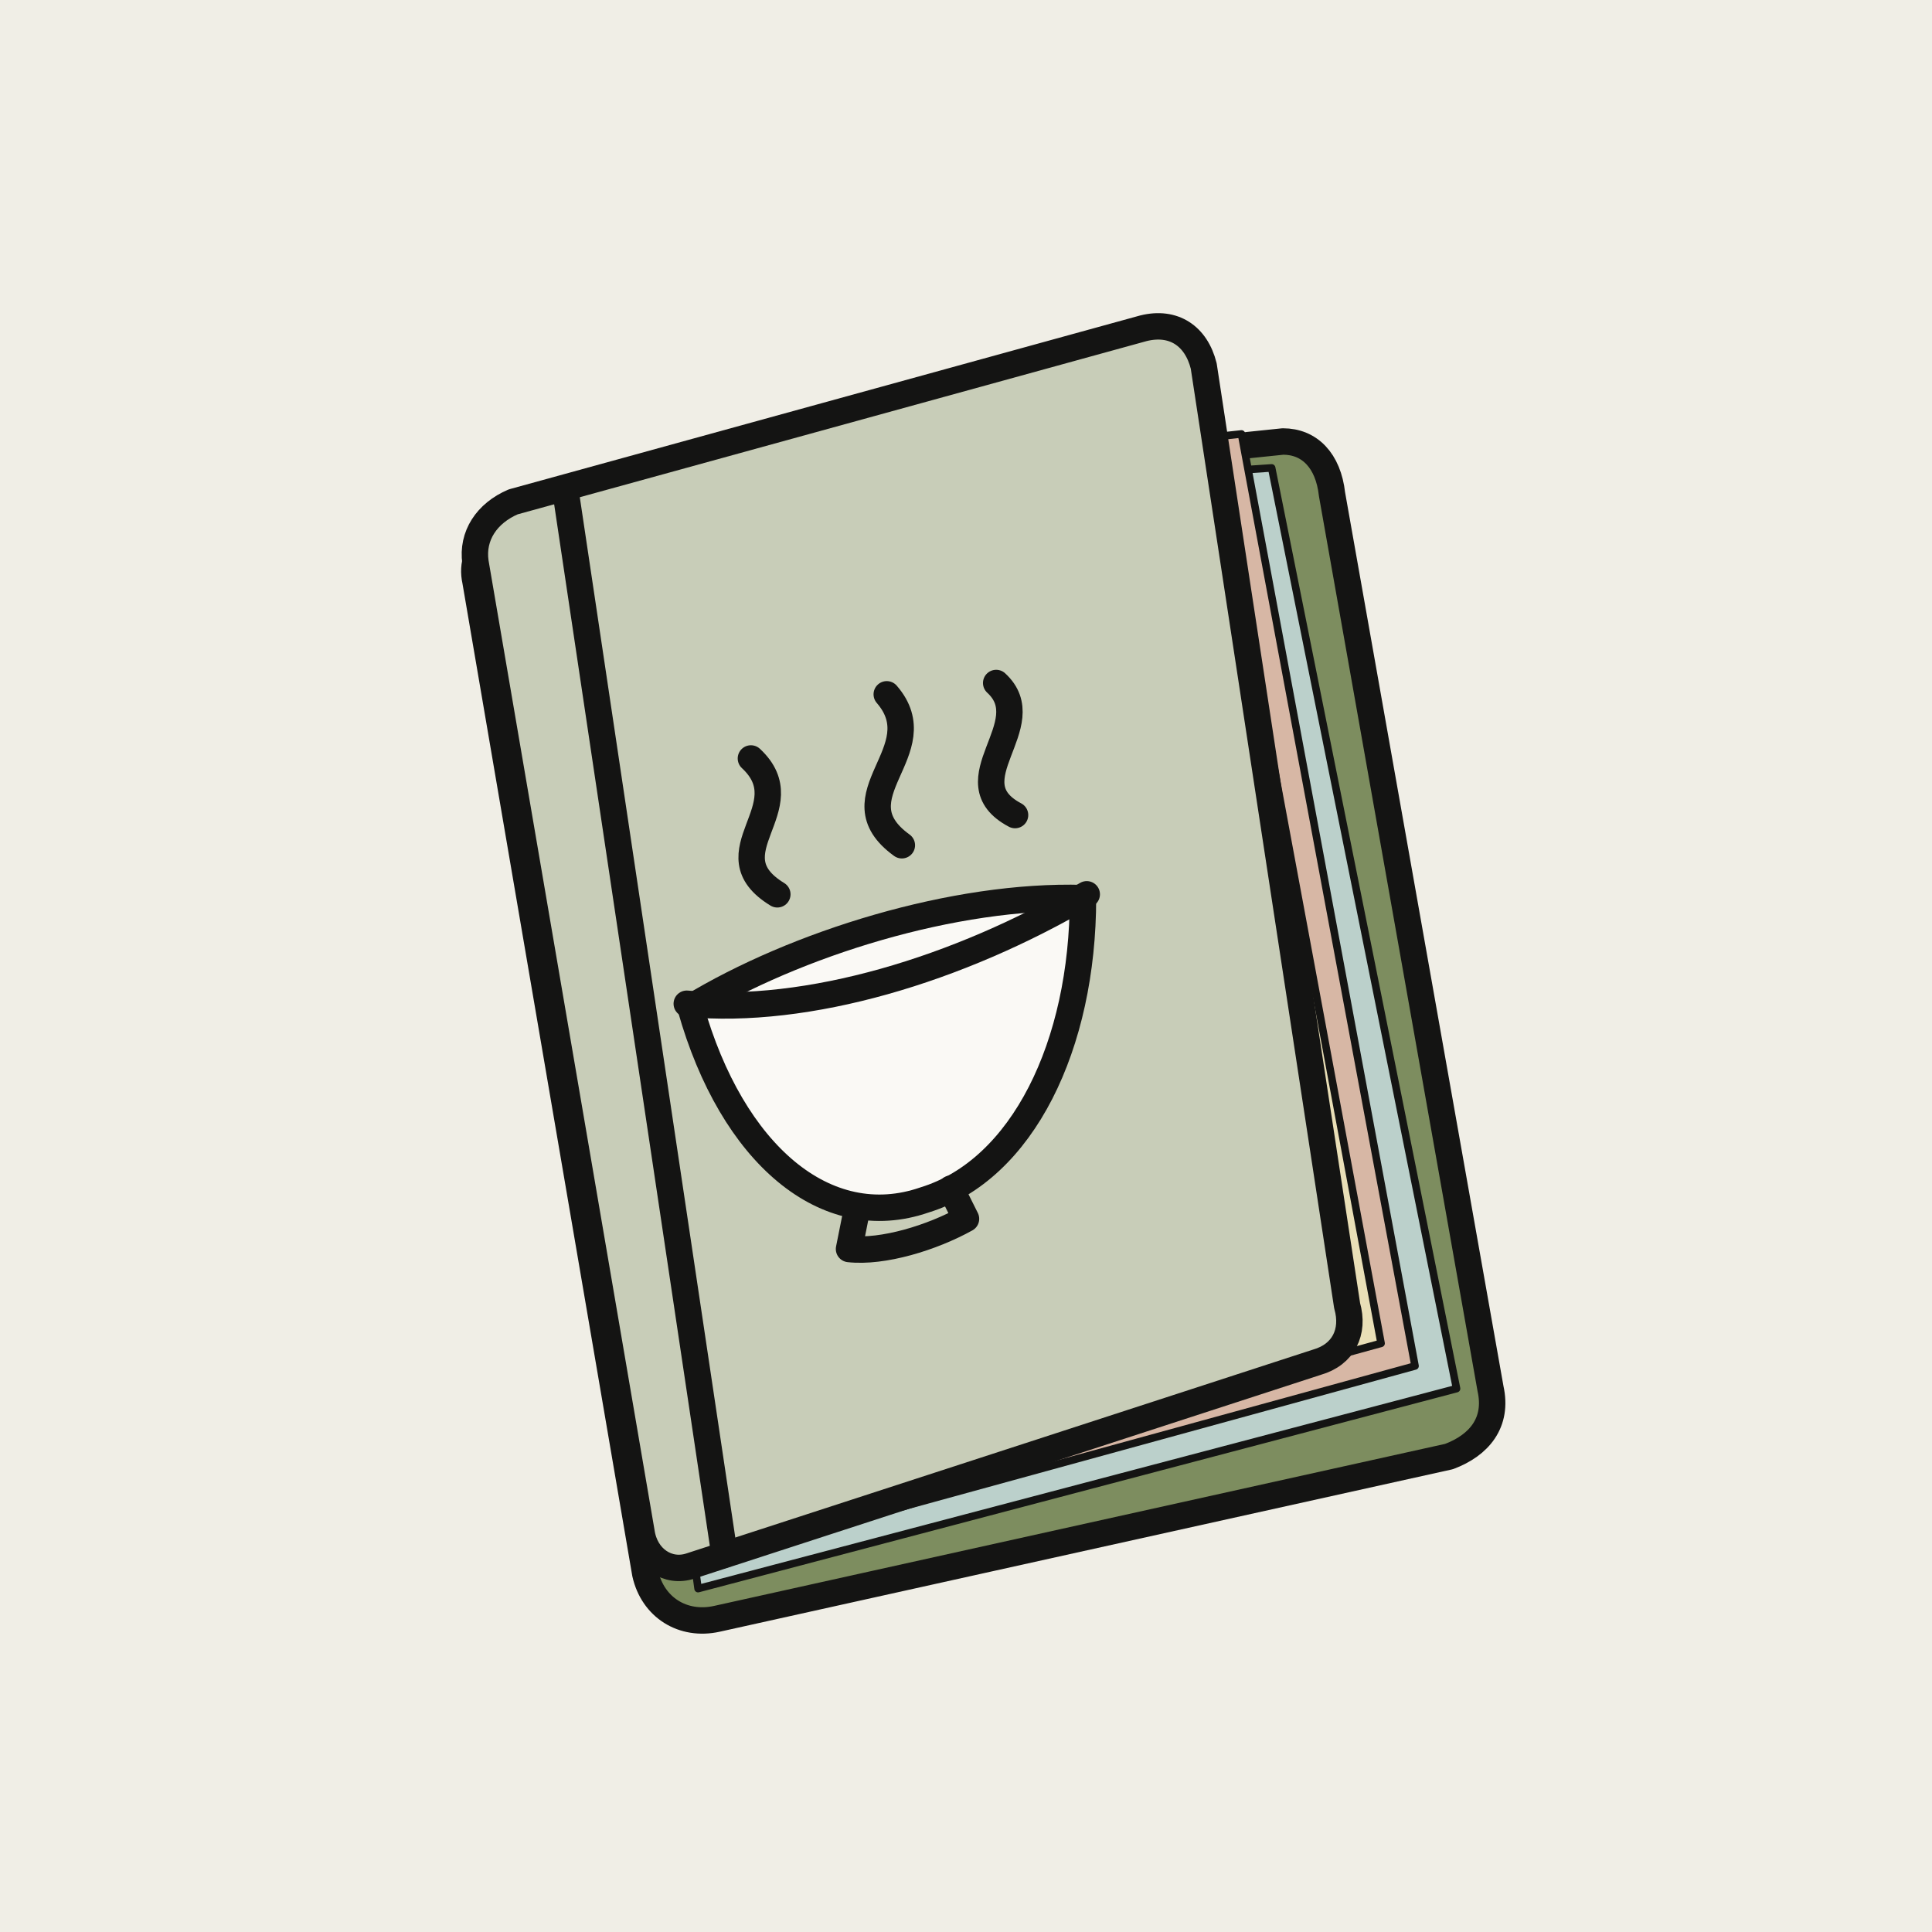
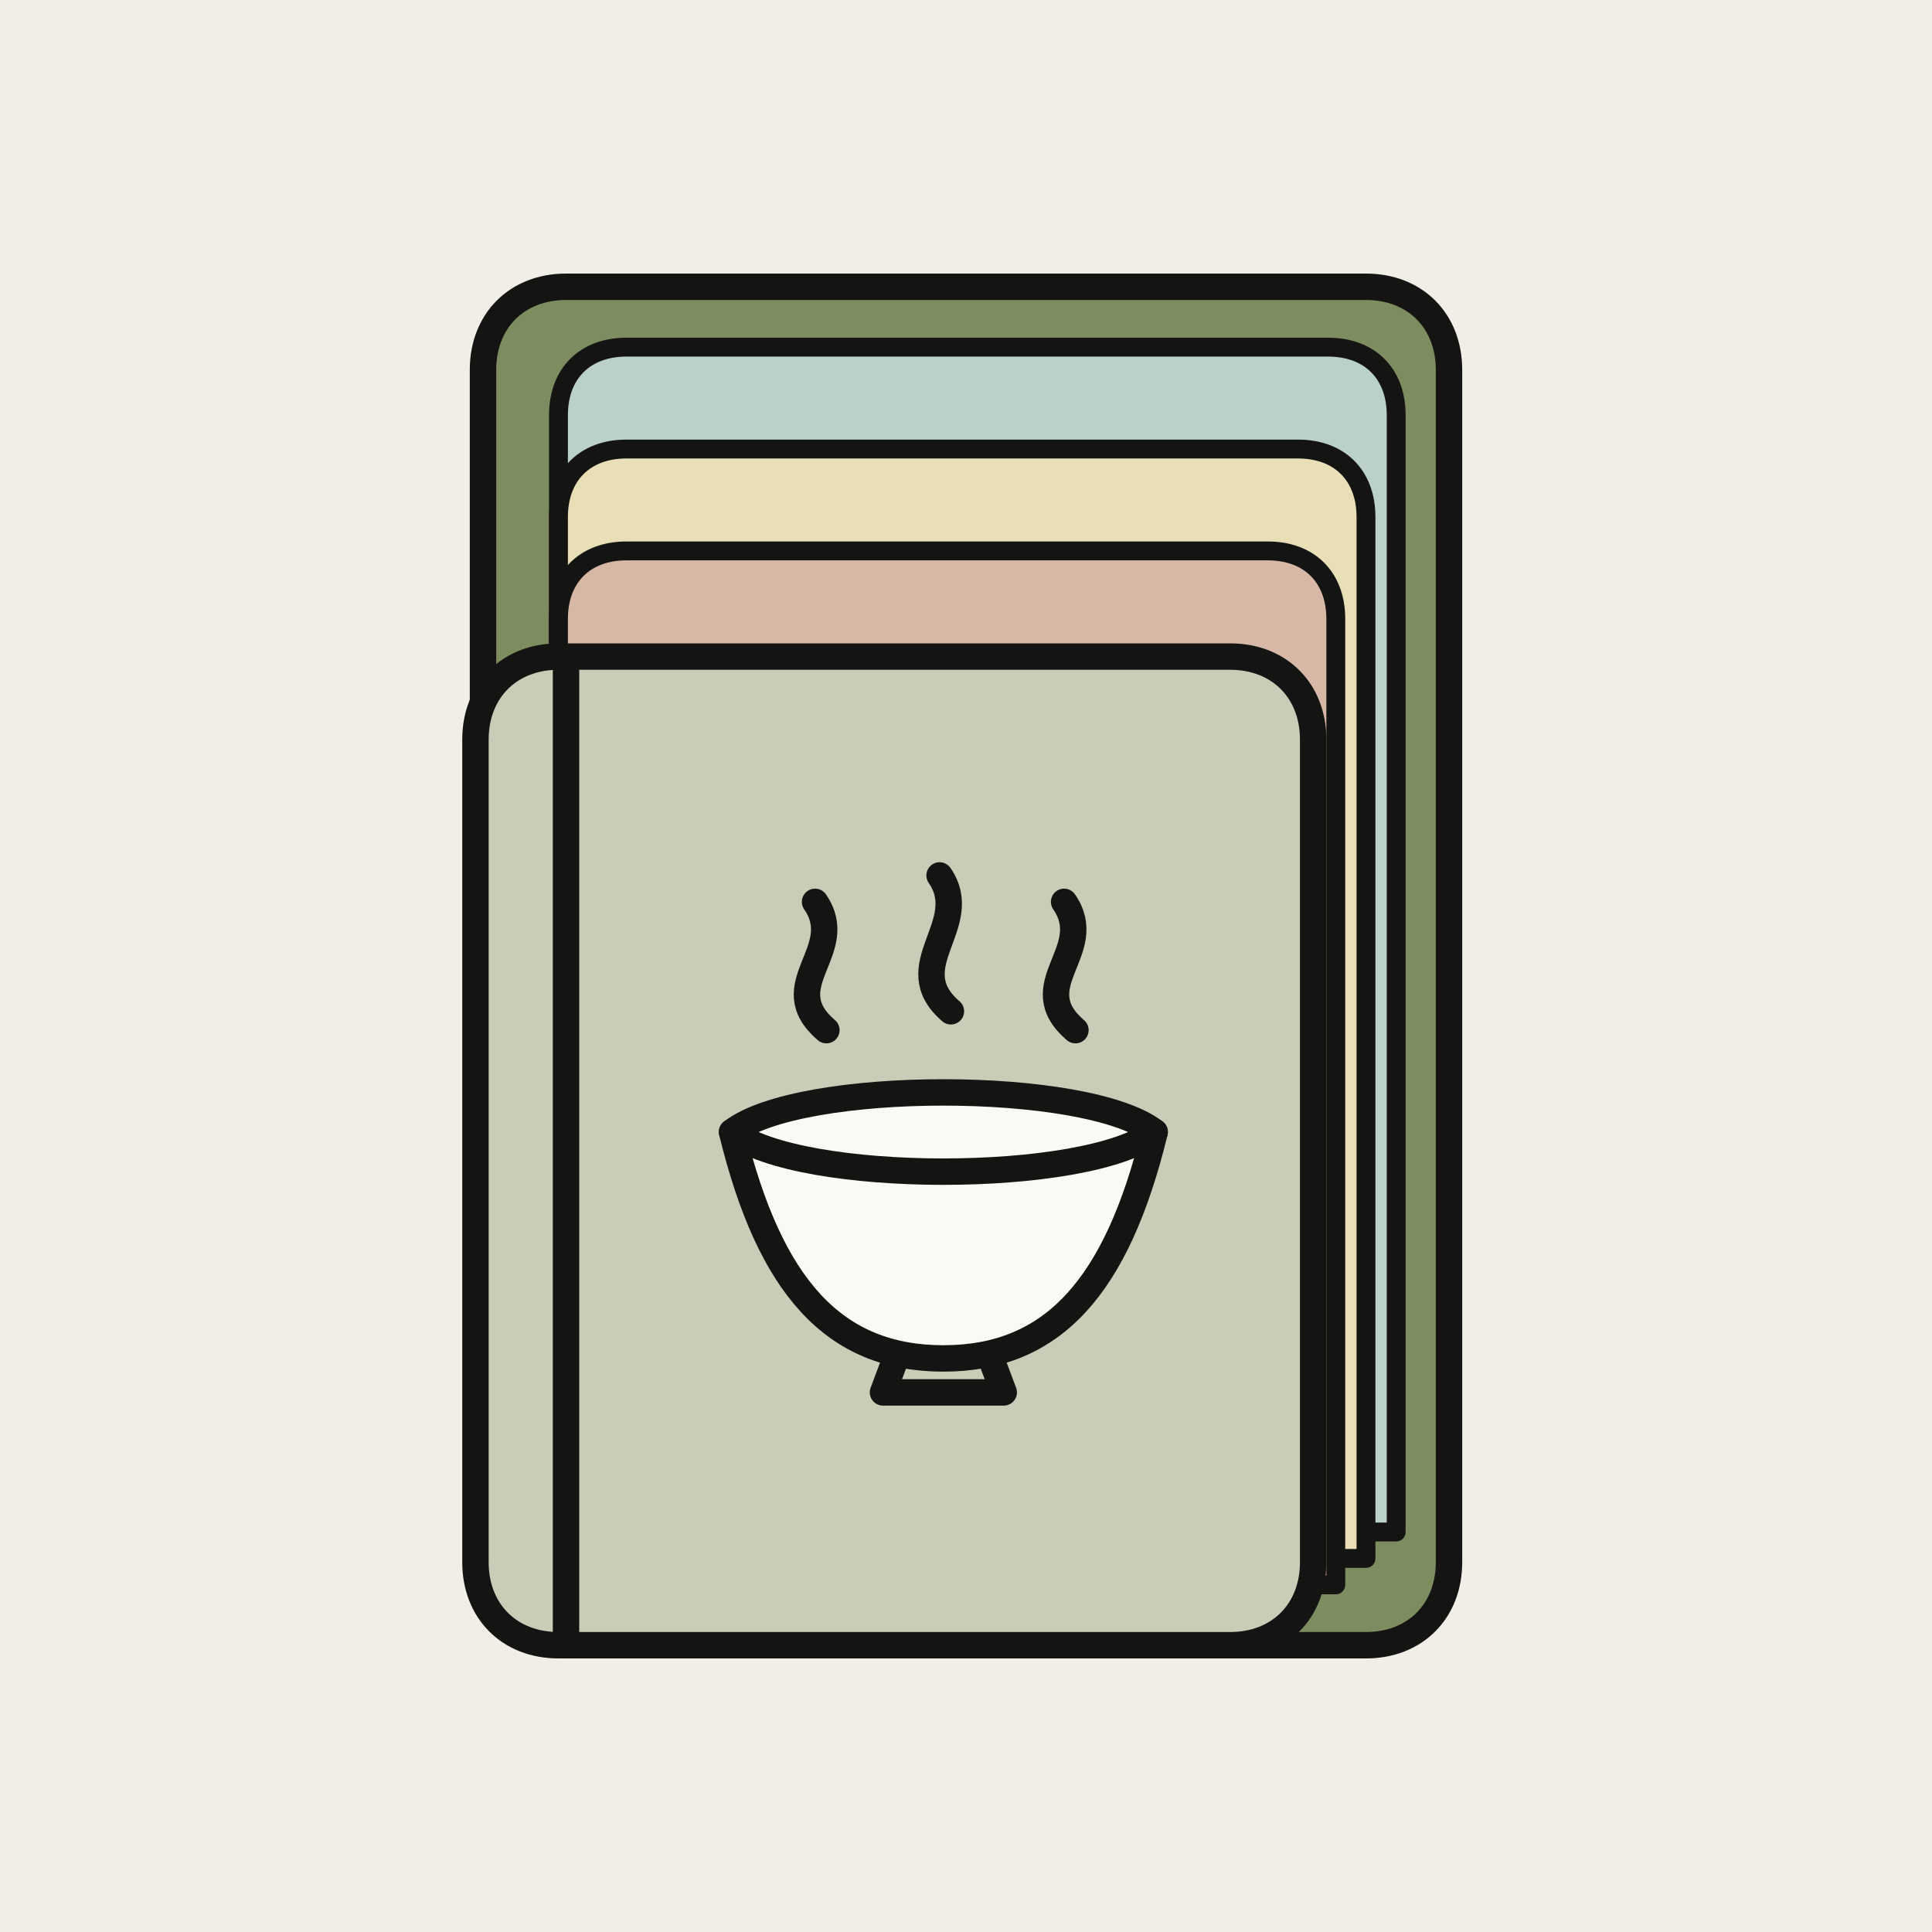
<svg xmlns="http://www.w3.org/2000/svg" viewBox="0 0 512 512">
  <rect width="512" height="512" fill="#f0eee6" />
  <g stroke="#141413" stroke-width="7" stroke-linecap="round" stroke-linejoin="round">
-     <path fill="#7d8d5f" d="M 147 137 L 340 117 C 347 117 352 122 353 131 L 395 368 C 397 377 392 383 384 386 L 190 429 C 181 431 173 426 171 417 L 126 154 C 124 145 132 139 147 137 Z" />
-     <path fill="#bbd0cb" stroke-width="2" d="M 146 137 L 337 124 L 386 368 L 185 421 Z" />
-     <path fill="#d7b7a5" stroke-width="2" d="M 144 135 L 329 115 L 375 362 L 182 415 Z" />
-     <path fill="#e9dfb7" stroke-width="2" d="M 142 132 L 319 103 L 366 356 L 177 408 Z" />
-     <path fill="#faf9f5" stroke-width="2" d="M 141 132 L 313 95 L 359 350 L 177 402 Z" />
-     <path fill="#c8cdb8" d="M 136 133 L 303 87 C 311 85 317 89 319 97 L 357 346 C 359 353 356 359 349 361 L 183 415 C 177 417 171 413 170 406 L 126 149 C 125 142 129 136 136 133 Z" />
-     <path fill="none" d="M 150 131 L 192 412" />
-     <path fill="#faf9f5" d="M 183 267 C 211 250 253 237 287 238 C 287 277 271 310 245 318 C 219 327 194 306 183 267 Z" />
-     <path fill="none" d="M 182 266 C 214 269 254 257 288 237" />
-     <path fill="none" d="M 206 237 C 188 226 213 214 199 201" />
-     <path fill="none" d="M 239 224 C 221 211 248 199 235 184" />
-     <path fill="none" d="M 269 216 C 252 207 276 192 264 181" />
-     <path fill="none" d="M 227 321 L 225 331 C 234 332 247 328 256 323 L 252 315" />
+     <path fill="#7d8d5f" d="M 150 76 L 362 76 C 375 76 384 85 384 98 L 384 414 C 384 427 375 436 362 436 L 150 436 C 137 436 128 427 128 414 L 128 98 C 128 85 137 76 150 76 Z" />
+     <path fill="#bbd0cb" stroke-width="5" d="M 166 92 L 352 92 C 363 92 370 99 370 110 L 370 406 L 148 406 L 148 110 C 148 99 155 92 166 92 Z" />
+     <path fill="#e9dfb7" stroke-width="5" d="M 166 119 L 344 119 C 355 119 362 126 362 137 L 362 413 L 148 413 L 148 137 C 148 126 155 119 166 119 Z" />
+     <path fill="#d7b7a5" stroke-width="5" d="M 166 146 L 336 146 C 347 146 354 153 354 164 L 354 420 L 148 420 L 148 164 C 148 153 155 146 166 146 Z" />
+     <path fill="#c8cdb8" d="M 148 174 L 326 174 C 339 174 348 183 348 196 L 348 414 C 348 427 339 436 326 436 L 148 436 C 135 436 126 427 126 414 L 126 196 C 126 183 135 174 148 174 Z" />
+     <path fill="none" d="M 150 177 L 150 433" />
+     <path fill="#faf9f5" d="M 194 300 C 204 341 221 360 250 360 C 279 360 296 341 306 300 Z" />
+     <path fill="#faf9f5" d="M 194 300 C 212 286 288 286 306 300 C 288 314 212 314 194 300 Z" />
+     <path fill="none" d="M 219 273 C 205 261 225 252 216 239" />
+     <path fill="none" d="M 252 268 C 238 256 258 245 249 232" />
+     <path fill="none" d="M 285 273 C 271 261 291 252 282 239" />
+     <path fill="none" d="M 237 361 L 234 369 L 266 369 L 263 361" />
  </g>
</svg>
